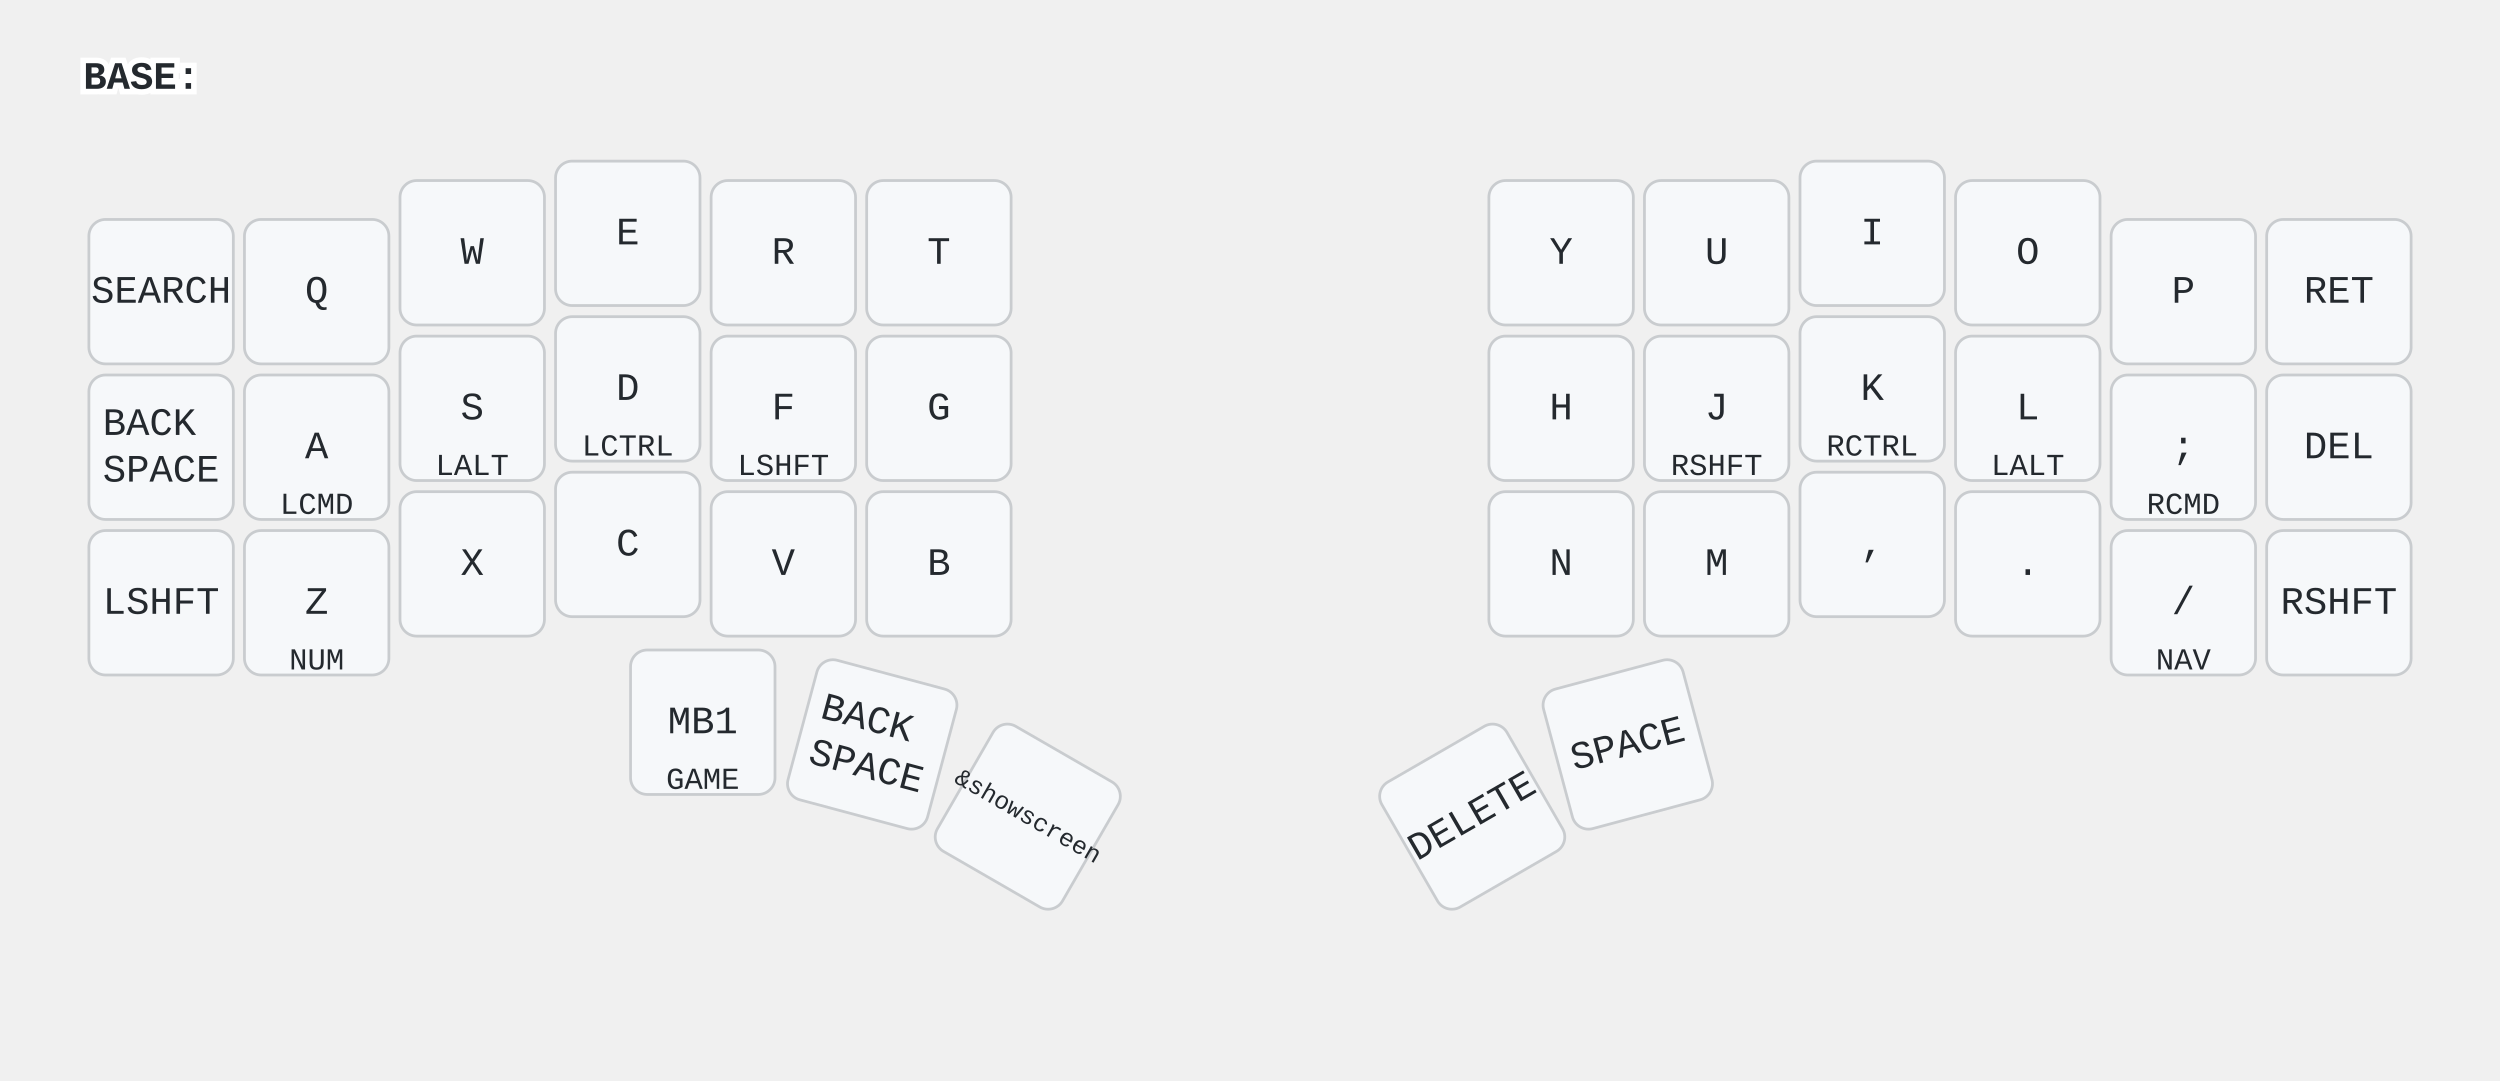
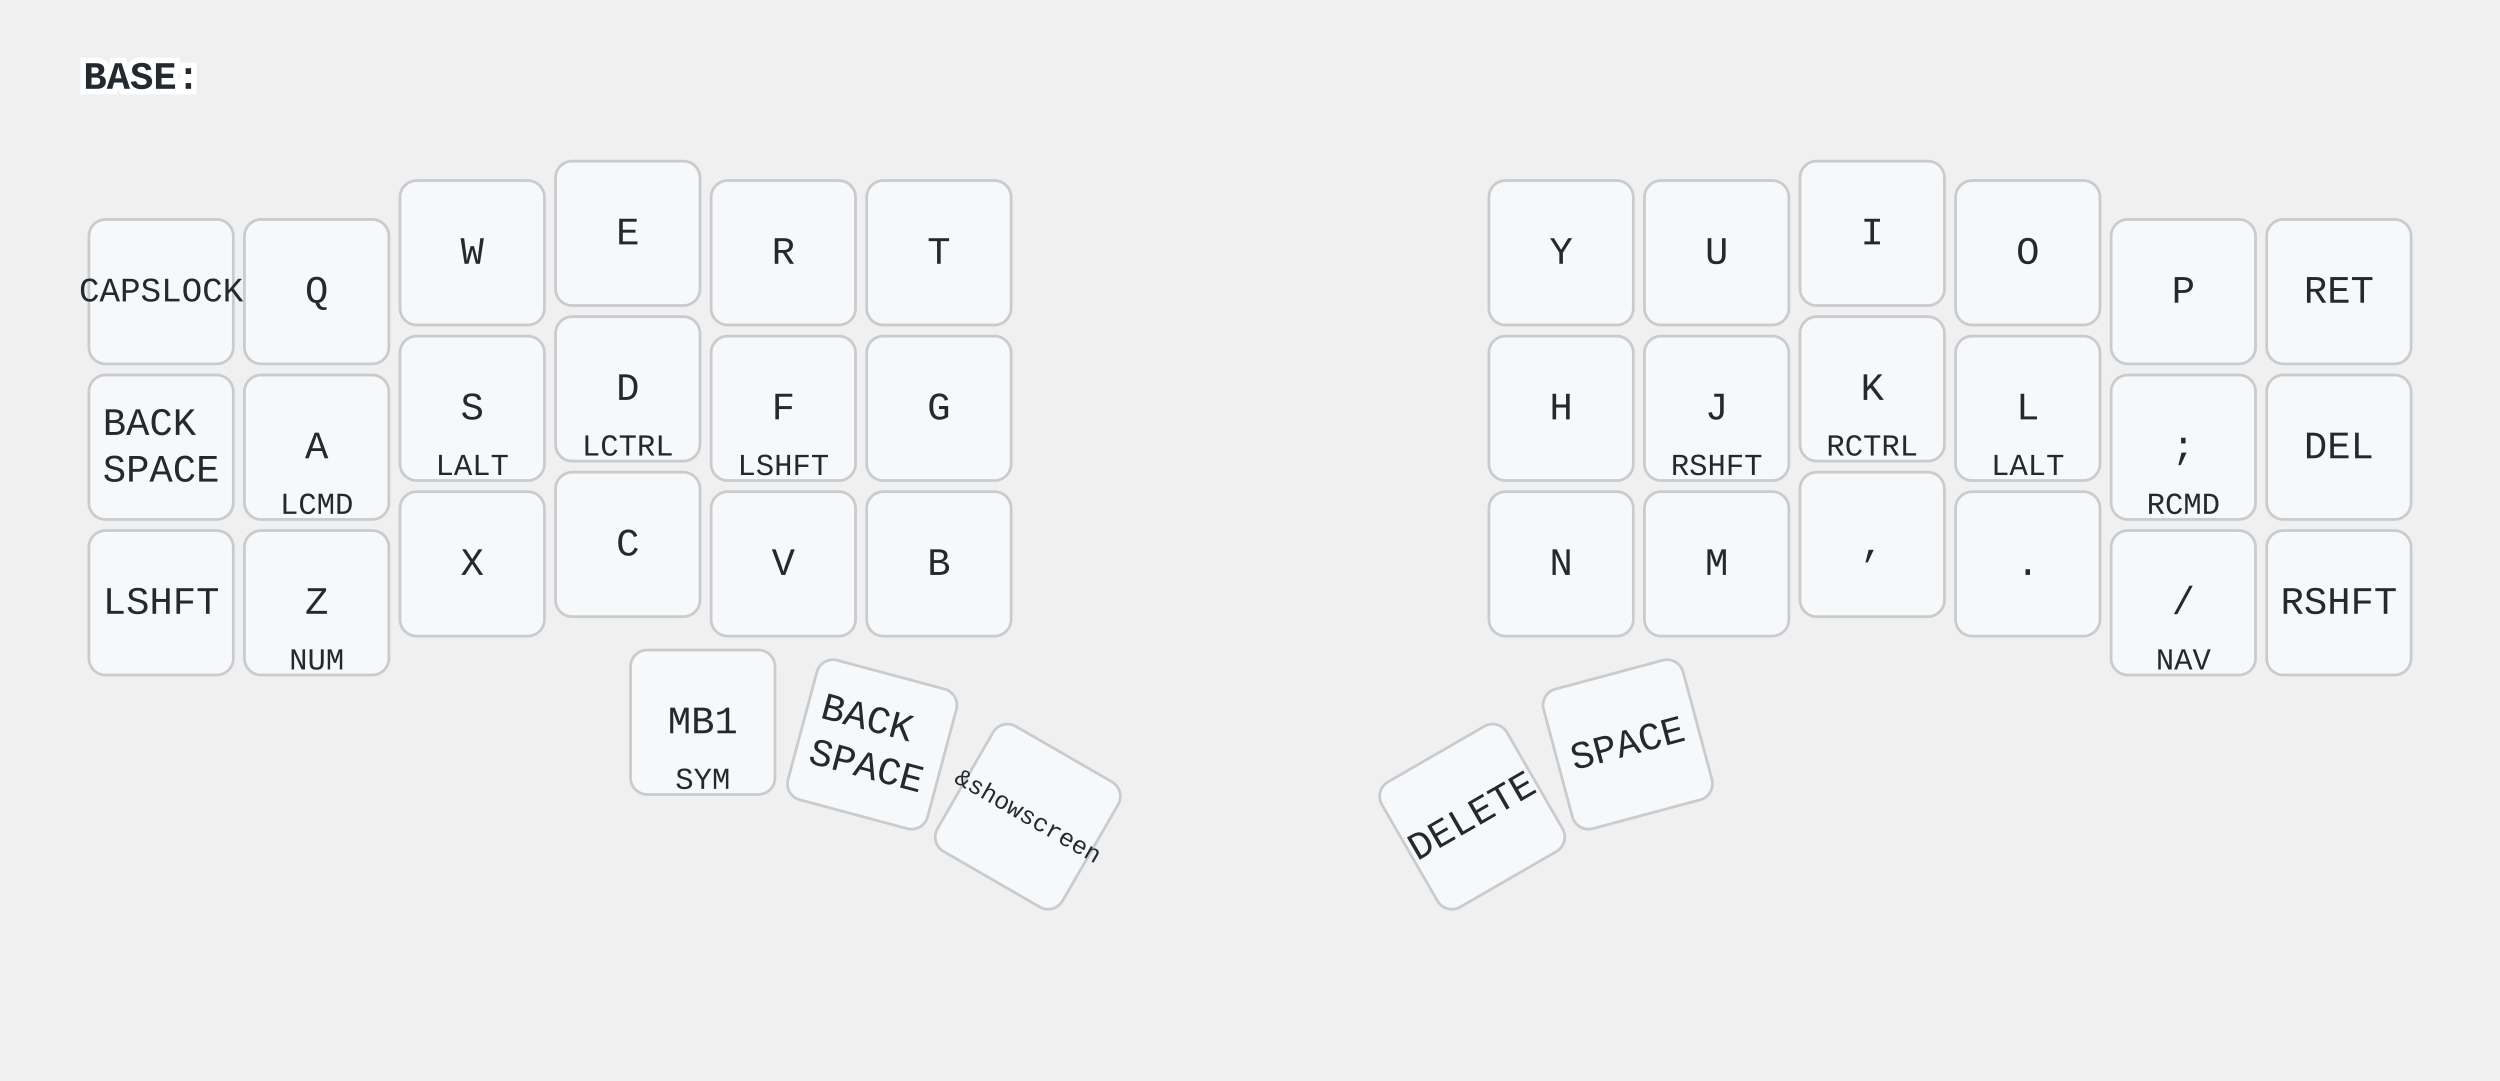
<svg xmlns="http://www.w3.org/2000/svg" width="900" height="389" viewBox="0 0 900 389" class="keymap">
  <style>/* inherit to force styles through use tags */
svg path {
    fill: inherit;
}

/* font and background color specifications */
svg.keymap {
    font-family: SFMono-Regular,Consolas,Liberation Mono,Menlo,monospace;
    font-size: 14px;
    font-kerning: normal;
    text-rendering: optimizeLegibility;
    fill: #24292e;
}

/* default key styling */
rect.key {
    fill: #f6f8fa;
}

rect.key, rect.combo {
    stroke: #c9cccf;
    stroke-width: 1;
}

/* default key side styling, only used is draw_key_sides is set */
rect.side {
    filter: brightness(90%);
}

/* color accent for combo boxes */
rect.combo, rect.combo-separate {
    fill: #cdf;
}

/* color accent for held keys */
rect.held, rect.combo.held {
    fill: #fdd;
}

/* color accent for ghost (optional) keys */
rect.ghost, rect.combo.ghost {
    stroke-dasharray: 4, 4;
    stroke-width: 2;
}

text {
    text-anchor: middle;
    dominant-baseline: middle;
}

/* styling for layer labels */
text.label {
    font-weight: bold;
    text-anchor: start;
    stroke: white;
    stroke-width: 4;
    paint-order: stroke;
}

/* styling for optional footer */
text.footer {
    text-anchor: end;
    dominant-baseline: auto;
    stroke: white;
    stroke-width: 4;
    paint-order: stroke;
}

/* styling for combo tap, and key non-tap label text */
text.combo, text.hold, text.shifted, text.left, text.right {
    font-size: 11px;
}

text.hold {
    text-anchor: middle;
    dominant-baseline: auto;
}

text.shifted {
    text-anchor: middle;
    dominant-baseline: hanging;
}

text.left {
    text-anchor: start;
}

text.right {
    text-anchor: end;
}

text.layer-activator {
    text-decoration: underline;
}

/* styling for hold/shifted label text in combo box */
text.combo.hold, text.combo.shifted, text.combo.left, text.combo.right {
    font-size: 8px;
}

/* lighter symbol for transparent keys */
text.trans {
    fill: #7b7e81;
}

/* styling for combo dendrons */
path.combo {
    stroke-width: 1;
    stroke: gray;
    fill: none;
}

/* Start Tabler Icons Cleanup */
/* cannot use height/width with glyphs */
.icon-tabler &gt; path {
    fill: inherit;
    stroke: inherit;
    stroke-width: 2;
}
/* hide tabler's default box */
.icon-tabler &gt; path[stroke="none"][fill="none"] {
    visibility: hidden;
}
/* End Tabler Icons Cleanup */

@media (prefers-color-scheme: dark) {
svg.keymap { fill: #d1d6db; }
rect.key { fill: #3f4750; }
rect.key, rect.combo { stroke: #60666c; }
rect.combo, rect.combo-separate { fill: #1f3d7a; }
rect.held, rect.combo.held { fill: #854747; }
text.label, text.footer { stroke: black; }
text.trans { fill: #7e8184; }
path.combo { stroke: #7f7f7f; }

}</style>
  <g transform="translate(30, 0)" class="layer-BASE">
    <text x="0" y="28" class="label" id="BASE">BASE:</text>
    <g transform="translate(0, 56)">
      <g transform="translate(28, 49)" class="key keypos-0">
        <rect rx="6" ry="6" x="-26" y="-26" width="52" height="52" class="key" />
-         <text x="0" y="0" class="key tap">SEARCH</text>
+         <text x="0" y="0" class="key tap">
+           <tspan style="font-size: 88%">CAPSLOCK</tspan>
+         </text>
      </g>
      <g transform="translate(84, 49)" class="key keypos-1">
        <rect rx="6" ry="6" x="-26" y="-26" width="52" height="52" class="key" />
        <text x="0" y="0" class="key tap">Q</text>
      </g>
      <g transform="translate(140, 35)" class="key keypos-2">
        <rect rx="6" ry="6" x="-26" y="-26" width="52" height="52" class="key" />
        <text x="0" y="0" class="key tap">W</text>
      </g>
      <g transform="translate(196, 28)" class="key keypos-3">
        <rect rx="6" ry="6" x="-26" y="-26" width="52" height="52" class="key" />
        <text x="0" y="0" class="key tap">E</text>
      </g>
      <g transform="translate(252, 35)" class="key keypos-4">
        <rect rx="6" ry="6" x="-26" y="-26" width="52" height="52" class="key" />
        <text x="0" y="0" class="key tap">R</text>
      </g>
      <g transform="translate(308, 35)" class="key keypos-5">
        <rect rx="6" ry="6" x="-26" y="-26" width="52" height="52" class="key" />
        <text x="0" y="0" class="key tap">T</text>
      </g>
      <g transform="translate(532, 35)" class="key keypos-6">
        <rect rx="6" ry="6" x="-26" y="-26" width="52" height="52" class="key" />
        <text x="0" y="0" class="key tap">Y</text>
      </g>
      <g transform="translate(588, 35)" class="key keypos-7">
        <rect rx="6" ry="6" x="-26" y="-26" width="52" height="52" class="key" />
        <text x="0" y="0" class="key tap">U</text>
      </g>
      <g transform="translate(644, 28)" class="key keypos-8">
        <rect rx="6" ry="6" x="-26" y="-26" width="52" height="52" class="key" />
        <text x="0" y="0" class="key tap">I</text>
      </g>
      <g transform="translate(700, 35)" class="key keypos-9">
        <rect rx="6" ry="6" x="-26" y="-26" width="52" height="52" class="key" />
        <text x="0" y="0" class="key tap">O</text>
      </g>
      <g transform="translate(756, 49)" class="key keypos-10">
        <rect rx="6" ry="6" x="-26" y="-26" width="52" height="52" class="key" />
        <text x="0" y="0" class="key tap">P</text>
      </g>
      <g transform="translate(812, 49)" class="key keypos-11">
        <rect rx="6" ry="6" x="-26" y="-26" width="52" height="52" class="key" />
        <text x="0" y="0" class="key tap">RET</text>
      </g>
      <g transform="translate(28, 105)" class="key keypos-12">
        <rect rx="6" ry="6" x="-26" y="-26" width="52" height="52" class="key" />
        <text x="0" y="0" class="key tap">
          <tspan x="0" dy="-0.6em">BACK</tspan>
          <tspan x="0" dy="1.2em">SPACE</tspan>
        </text>
      </g>
      <g transform="translate(84, 105)" class="key keypos-13">
        <rect rx="6" ry="6" x="-26" y="-26" width="52" height="52" class="key" />
        <text x="0" y="0" class="key tap">A</text>
        <text x="0" y="24" class="key hold">LCMD</text>
      </g>
      <g transform="translate(140, 91)" class="key keypos-14">
        <rect rx="6" ry="6" x="-26" y="-26" width="52" height="52" class="key" />
        <text x="0" y="0" class="key tap">S</text>
        <text x="0" y="24" class="key hold">LALT</text>
      </g>
      <g transform="translate(196, 84)" class="key keypos-15">
        <rect rx="6" ry="6" x="-26" y="-26" width="52" height="52" class="key" />
        <text x="0" y="0" class="key tap">D</text>
        <text x="0" y="24" class="key hold">LCTRL</text>
      </g>
      <g transform="translate(252, 91)" class="key keypos-16">
        <rect rx="6" ry="6" x="-26" y="-26" width="52" height="52" class="key" />
        <text x="0" y="0" class="key tap">F</text>
        <text x="0" y="24" class="key hold">LSHFT</text>
      </g>
      <g transform="translate(308, 91)" class="key keypos-17">
        <rect rx="6" ry="6" x="-26" y="-26" width="52" height="52" class="key" />
        <text x="0" y="0" class="key tap">G</text>
      </g>
      <g transform="translate(532, 91)" class="key keypos-18">
        <rect rx="6" ry="6" x="-26" y="-26" width="52" height="52" class="key" />
        <text x="0" y="0" class="key tap">H</text>
      </g>
      <g transform="translate(588, 91)" class="key keypos-19">
        <rect rx="6" ry="6" x="-26" y="-26" width="52" height="52" class="key" />
        <text x="0" y="0" class="key tap">J</text>
        <text x="0" y="24" class="key hold">RSHFT</text>
      </g>
      <g transform="translate(644, 84)" class="key keypos-20">
        <rect rx="6" ry="6" x="-26" y="-26" width="52" height="52" class="key" />
        <text x="0" y="0" class="key tap">K</text>
        <text x="0" y="24" class="key hold">RCTRL</text>
      </g>
      <g transform="translate(700, 91)" class="key keypos-21">
        <rect rx="6" ry="6" x="-26" y="-26" width="52" height="52" class="key" />
        <text x="0" y="0" class="key tap">L</text>
        <text x="0" y="24" class="key hold">LALT</text>
      </g>
      <g transform="translate(756, 105)" class="key keypos-22">
        <rect rx="6" ry="6" x="-26" y="-26" width="52" height="52" class="key" />
        <text x="0" y="0" class="key tap">;</text>
        <text x="0" y="24" class="key hold">RCMD</text>
      </g>
      <g transform="translate(812, 105)" class="key keypos-23">
        <rect rx="6" ry="6" x="-26" y="-26" width="52" height="52" class="key" />
        <text x="0" y="0" class="key tap">DEL</text>
      </g>
      <g transform="translate(28, 161)" class="key keypos-24">
        <rect rx="6" ry="6" x="-26" y="-26" width="52" height="52" class="key" />
        <text x="0" y="0" class="key tap">LSHFT</text>
      </g>
      <g transform="translate(84, 161)" class="key keypos-25">
        <rect rx="6" ry="6" x="-26" y="-26" width="52" height="52" class="key" />
        <text x="0" y="0" class="key tap">Z</text>
        <text x="0" y="24" class="key hold">NUM</text>
      </g>
      <g transform="translate(140, 147)" class="key keypos-26">
        <rect rx="6" ry="6" x="-26" y="-26" width="52" height="52" class="key" />
        <text x="0" y="0" class="key tap">X</text>
      </g>
      <g transform="translate(196, 140)" class="key keypos-27">
        <rect rx="6" ry="6" x="-26" y="-26" width="52" height="52" class="key" />
        <text x="0" y="0" class="key tap">C</text>
      </g>
      <g transform="translate(252, 147)" class="key keypos-28">
        <rect rx="6" ry="6" x="-26" y="-26" width="52" height="52" class="key" />
        <text x="0" y="0" class="key tap">V</text>
      </g>
      <g transform="translate(308, 147)" class="key keypos-29">
        <rect rx="6" ry="6" x="-26" y="-26" width="52" height="52" class="key" />
        <text x="0" y="0" class="key tap">B</text>
      </g>
      <g transform="translate(532, 147)" class="key keypos-30">
        <rect rx="6" ry="6" x="-26" y="-26" width="52" height="52" class="key" />
        <text x="0" y="0" class="key tap">N</text>
      </g>
      <g transform="translate(588, 147)" class="key keypos-31">
        <rect rx="6" ry="6" x="-26" y="-26" width="52" height="52" class="key" />
        <text x="0" y="0" class="key tap">M</text>
      </g>
      <g transform="translate(644, 140)" class="key keypos-32">
        <rect rx="6" ry="6" x="-26" y="-26" width="52" height="52" class="key" />
        <text x="0" y="0" class="key tap">,</text>
      </g>
      <g transform="translate(700, 147)" class="key keypos-33">
        <rect rx="6" ry="6" x="-26" y="-26" width="52" height="52" class="key" />
        <text x="0" y="0" class="key tap">.</text>
      </g>
      <g transform="translate(756, 161)" class="key keypos-34">
        <rect rx="6" ry="6" x="-26" y="-26" width="52" height="52" class="key" />
        <text x="0" y="0" class="key tap">/</text>
        <text x="0" y="24" class="key hold">NAV</text>
      </g>
      <g transform="translate(812, 161)" class="key keypos-35">
        <rect rx="6" ry="6" x="-26" y="-26" width="52" height="52" class="key" />
        <text x="0" y="0" class="key tap">RSHFT</text>
      </g>
      <g transform="translate(223, 204)" class="key keypos-36">
        <rect rx="6" ry="6" x="-26" y="-26" width="52" height="52" class="key" />
        <text x="0" y="0" class="key tap">MB1</text>
-         <text x="0" y="24" class="key hold">GAME</text>
+         <text x="0" y="24" class="key hold">SYM</text>
      </g>
      <g transform="translate(284, 212) rotate(15.0)" class="key keypos-37">
        <rect rx="6" ry="6" x="-26" y="-26" width="52" height="52" class="key" />
        <text x="0" y="0" class="key tap">
          <tspan x="0" dy="-0.6em">BACK</tspan>
          <tspan x="0" dy="1.2em">SPACE</tspan>
        </text>
      </g>
      <g transform="translate(340, 238) rotate(30.0)" class="key keypos-38">
        <rect rx="6" ry="6" x="-26" y="-26" width="52" height="52" class="key" />
        <text x="0" y="0" class="key tap">
          <tspan style="font-size: 64%">&amp;showscreen</tspan>
        </text>
      </g>
      <g transform="translate(500, 238) rotate(-30.0)" class="key keypos-39">
        <rect rx="6" ry="6" x="-26" y="-26" width="52" height="52" class="key" />
        <text x="0" y="0" class="key tap">DELETE</text>
      </g>
      <g transform="translate(556, 212) rotate(-15.0)" class="key keypos-40">
        <rect rx="6" ry="6" x="-26" y="-26" width="52" height="52" class="key" />
        <text x="0" y="0" class="key tap">SPACE</text>
      </g>
    </g>
  </g>
</svg>
